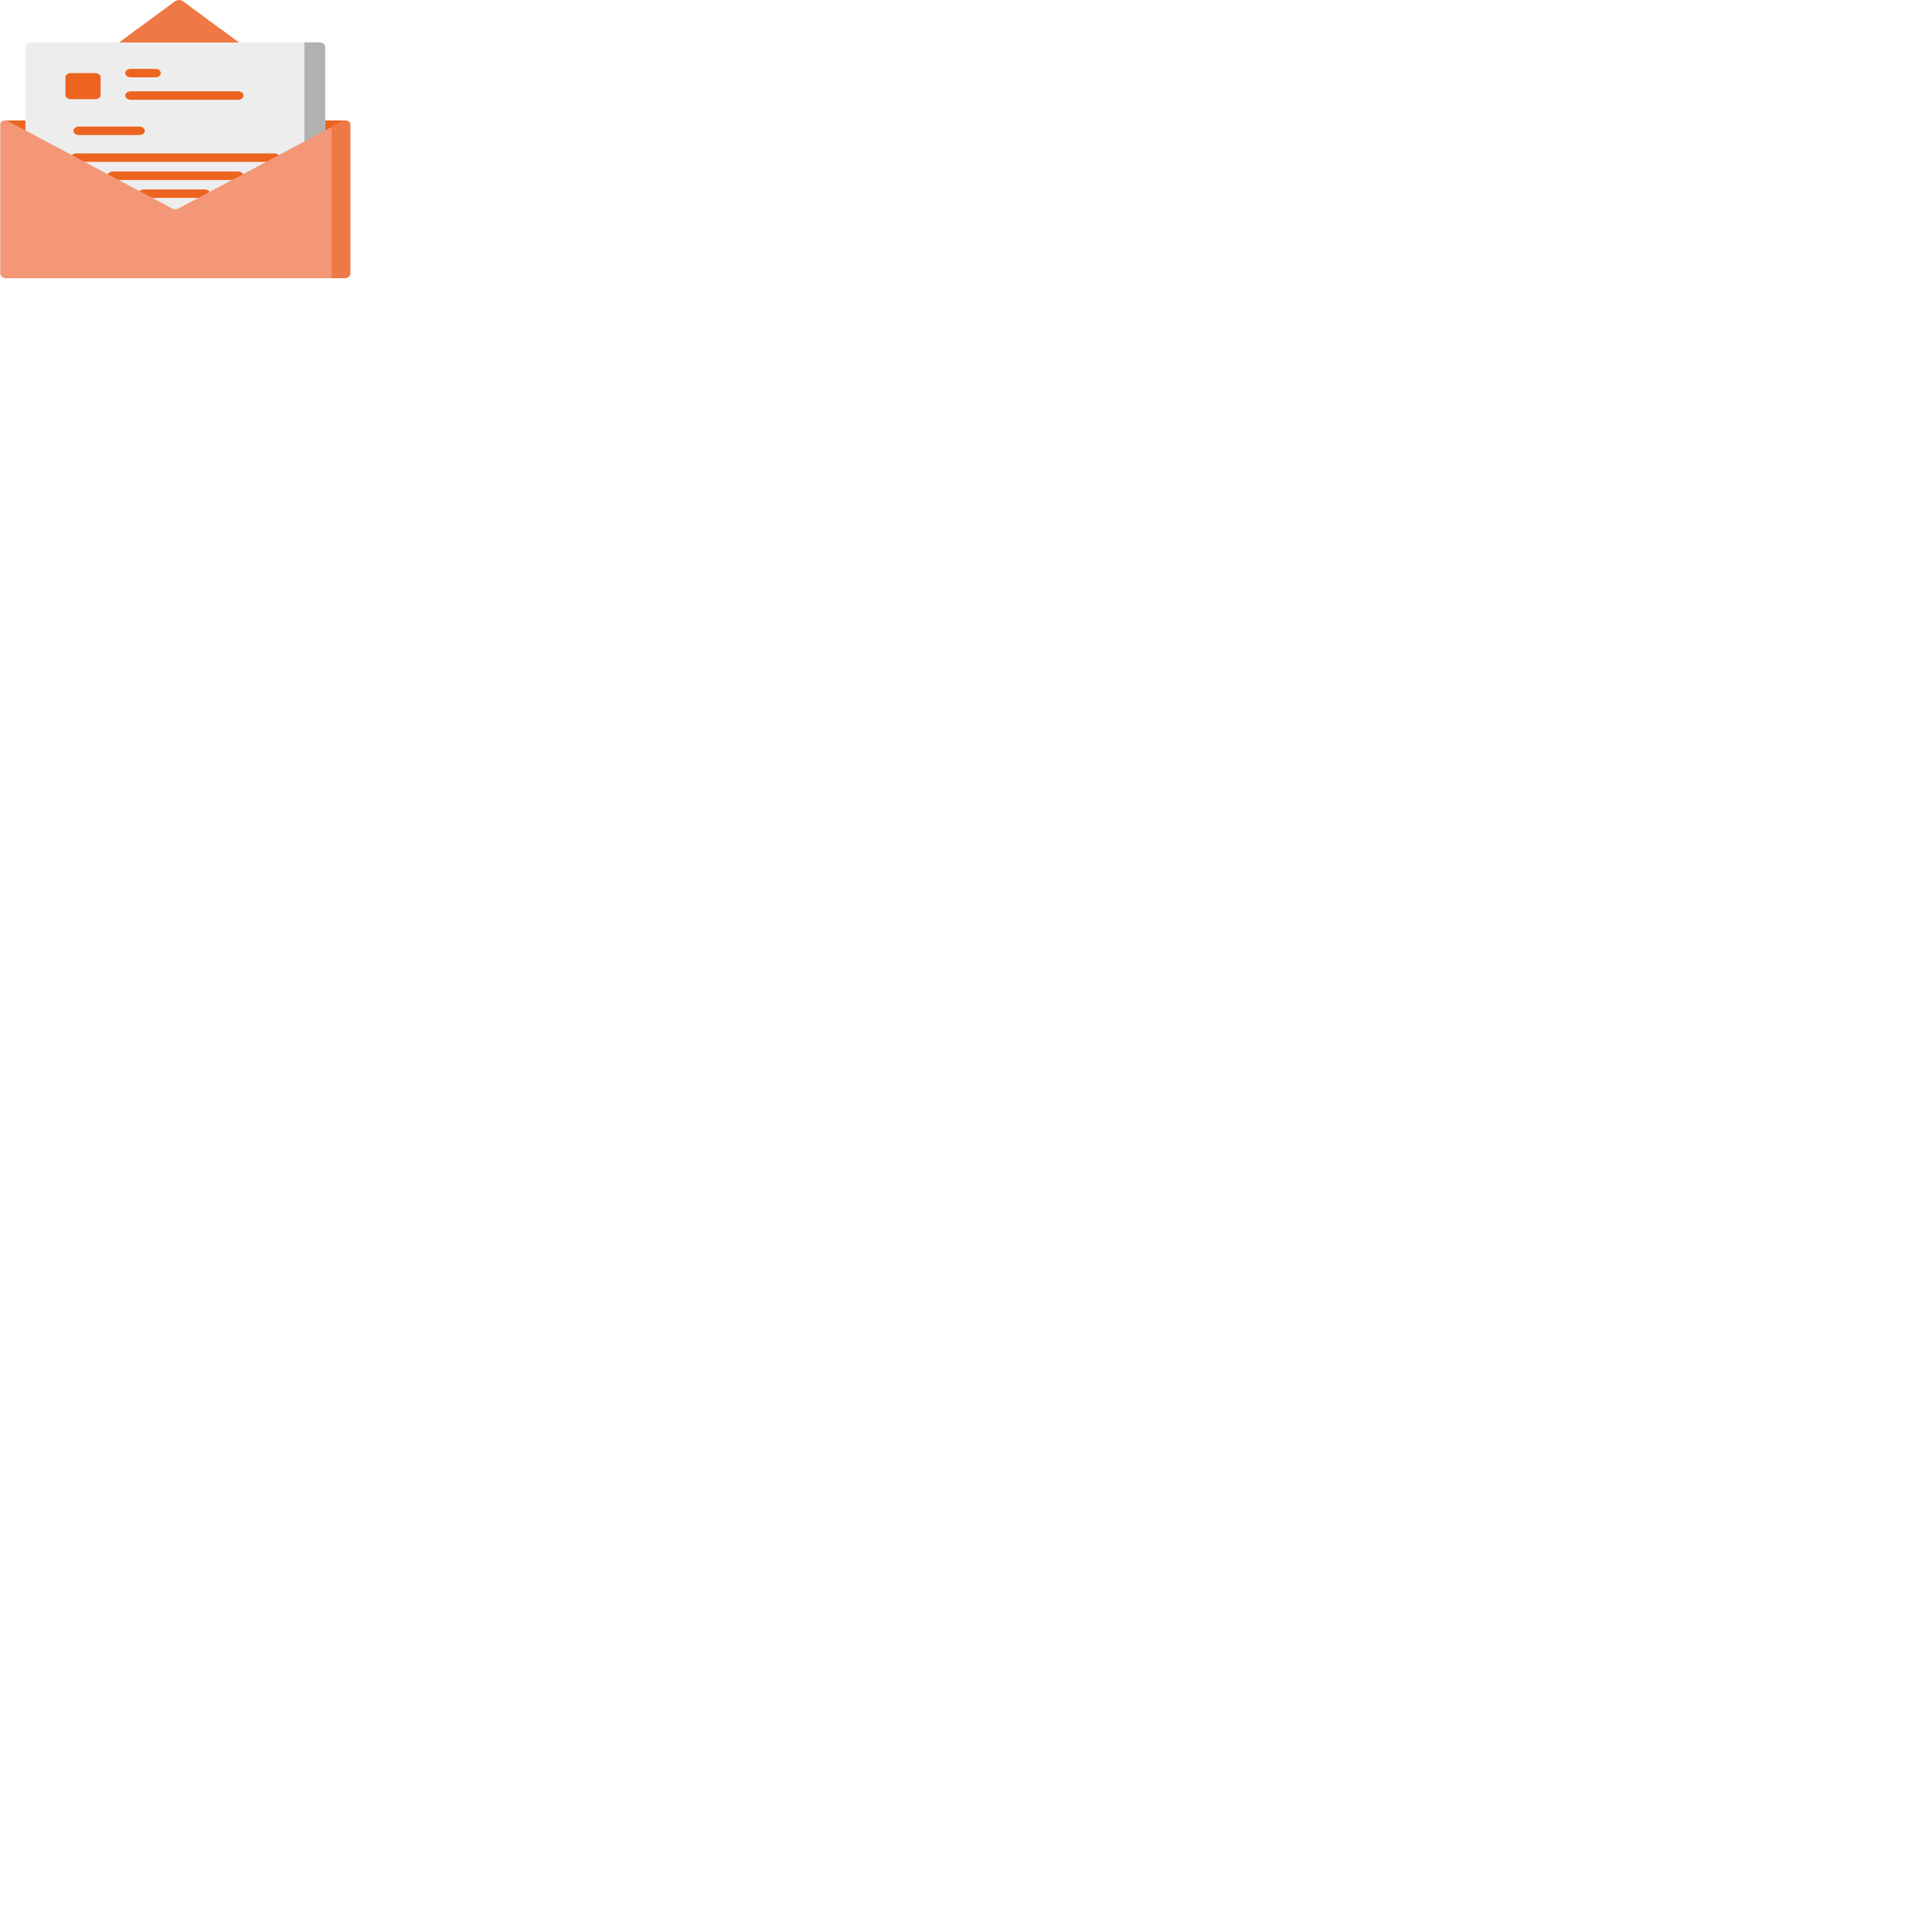
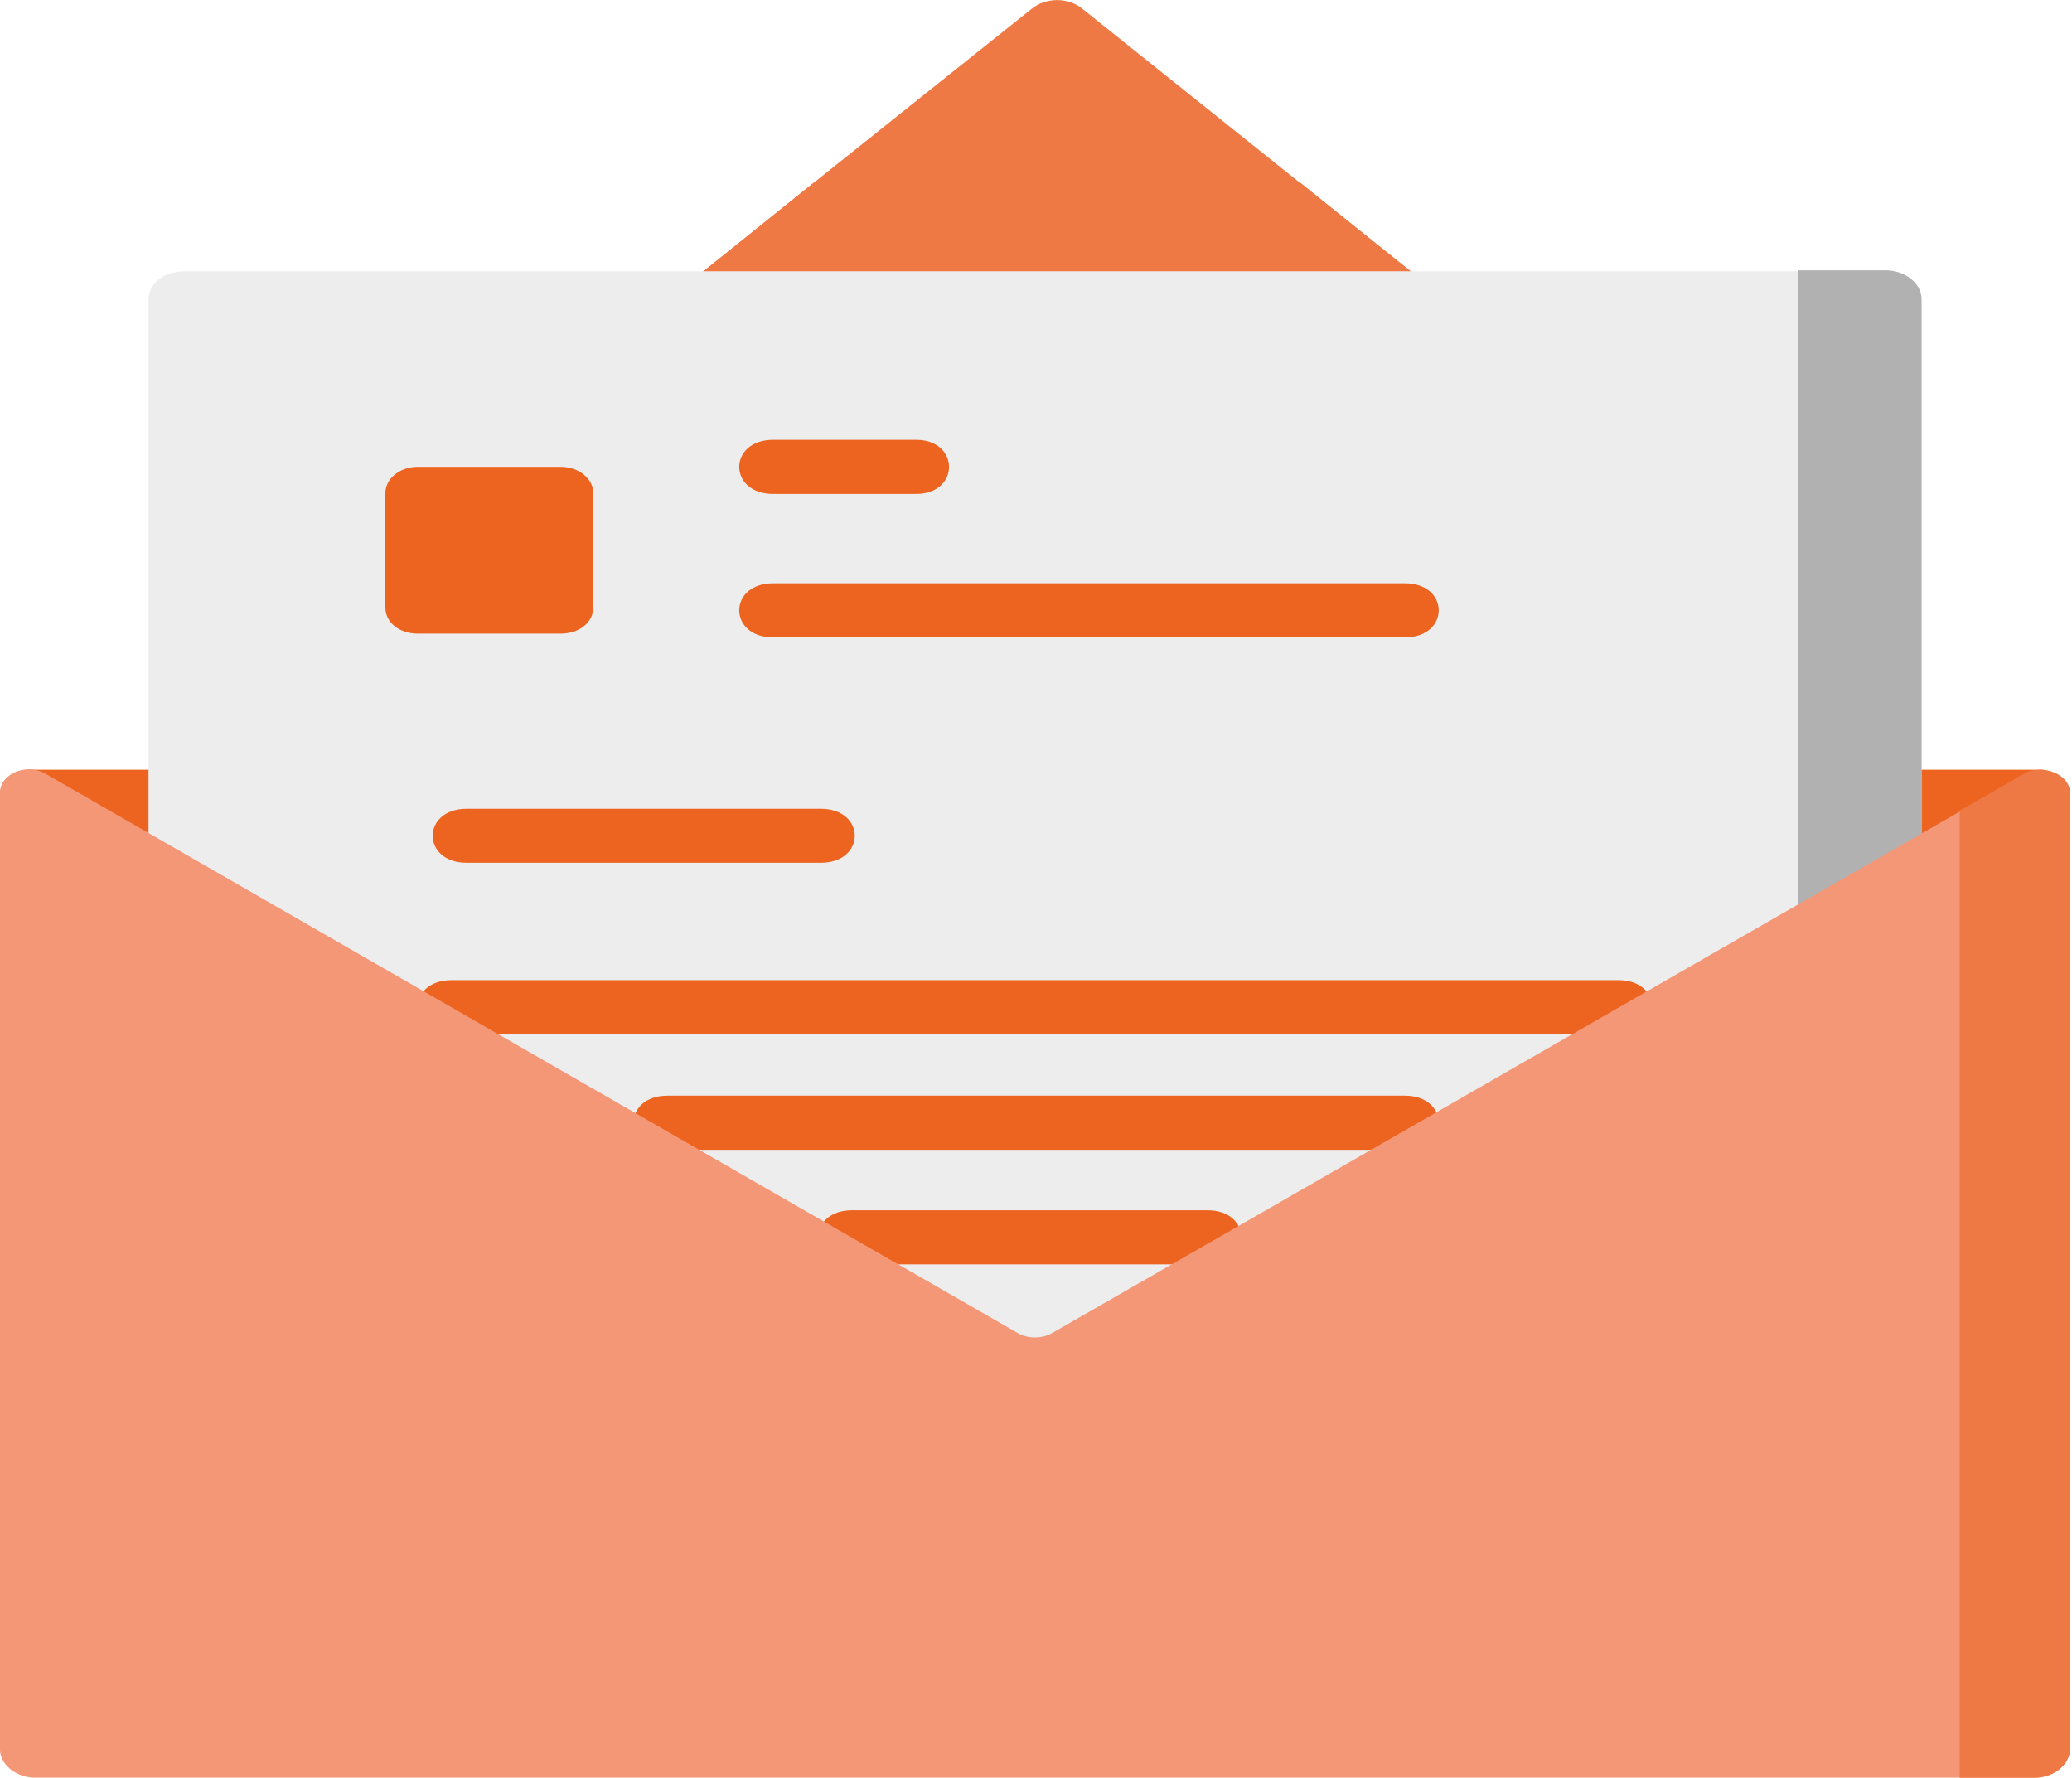
- <svg xmlns="http://www.w3.org/2000/svg" version="1.1" viewBox="0.0 0.0 100.0 100.0" fill="none" stroke="none" stroke-linecap="square" stroke-miterlimit="10">
+ <svg xmlns="http://www.w3.org/2000/svg" version="1.1" viewBox="0.0 0.0 116.577 100.0" fill="none" stroke="none" stroke-linecap="square" stroke-miterlimit="10">
  <clipPath id="p.0">
-     <path d="m0 0l100.0 0l0 100.0l-100.0 0l0 -100.0z" clip-rule="nonzero" />
+     <path d="m0 0l116.577 0l0 100.0l-116.577 0l0 -100.0z" clip-rule="nonzero" />
  </clipPath>
  <g clip-path="url(#p.0)">
-     <path fill="#000000" fill-opacity="0.0" d="m0 0l100.0 0l0 100.0l-100.0 0z" fill-rule="evenodd" />
-     <path fill="#ec641f" d="m0.248 6.236l-0.01 1.81l17.671 0l-0.01 -1.81z" fill-rule="evenodd" />
-     <path fill="#ef7945" d="m9.267 0.003c-0.079 0 -0.158 0.023 -0.22 0.069l-1.91 1.411l-1.462 1.087l7.184 0l-3.374 -2.498c-0.062 -0.046 -0.141 -0.069 -0.218 -0.069z" fill-rule="evenodd" />
-     <path fill="#ef7945" d="m7.137 1.482l-1.462 1.087l7.184 0l-1.464 -1.087z" fill-rule="evenodd" />
-     <path fill="#eeeded" d="m16.533 2.198c-0.006 0 -0.01 0.001 -0.016 0.001l-14.887 0c-0.173 0 -0.315 0.098 -0.315 0.226l0 10.557l15.517 0l0 -10.557c0 -0.124 -0.133 -0.227 -0.299 -0.227z" fill-rule="evenodd" />
-     <path fill="#b2b1b1" d="m15.754 2.191l0 10.791l1.078 0l0 -10.557c0 -0.128 -0.144 -0.234 -0.315 -0.234z" fill-rule="evenodd" />
-     <path fill="#ec641f" d="m3.966 7.941c-0.396 0 -0.396 0.438 0 0.438l10.213 0c0.397 0 0.397 -0.438 0 -0.438z" fill-rule="evenodd" />
-     <path fill="#ec641f" d="m5.856 8.877c-0.396 0 -0.396 0.438 0 0.438l6.453 0c0.396 0 0.396 -0.438 0 -0.438z" fill-rule="evenodd" />
-     <path fill="#ec641f" d="m7.472 9.805c-0.396 0 -0.396 0.438 0 0.438l3.11 0c0.396 0 0.396 -0.438 0 -0.438z" fill-rule="evenodd" />
-     <path fill="#f39777" d="m0.269 6.233c-0.13 0 -0.255 0.078 -0.255 0.191l0 7.743c0 0.127 0.142 0.234 0.315 0.234l17.488 0c0.173 0 0.315 -0.107 0.315 -0.234l0 -7.743c0 -0.109 -0.127 -0.187 -0.259 -0.187c-0.051 0 -0.101 0.011 -0.147 0.036l-0.56 0.302l-7.946 4.225c-0.045 0.023 -0.097 0.034 -0.147 0.034c-0.051 0 -0.103 -0.011 -0.148 -0.034l-8.504 -4.528c-0.047 -0.027 -0.1 -0.04 -0.152 -0.04z" fill-rule="evenodd" />
-     <path fill="#ef7945" d="m17.872 6.237c-0.051 0 -0.101 0.011 -0.146 0.036l-0.56 0.295l0 7.833l0.65 0c0.173 0 0.315 -0.107 0.315 -0.234l0 -7.743c0 -0.109 -0.127 -0.187 -0.259 -0.187z" fill-rule="evenodd" />
-     <path fill="#ec641f" d="m3.672 3.783c-0.163 0 -0.284 0.099 -0.284 0.212l0 0.928c0 0.121 0.122 0.211 0.284 0.211l1.25 0c0.163 0 0.286 -0.09 0.286 -0.211l0 -0.928c0 -0.113 -0.123 -0.212 -0.286 -0.212z" fill-rule="evenodd" />
-     <path fill="#ec641f" d="m6.782 3.564c-0.397 0 -0.397 0.438 0 0.438l1.25 0c0.385 0 0.385 -0.438 0 -0.438z" fill-rule="evenodd" />
-     <path fill="#ec641f" d="m6.782 4.726c-0.397 0 -0.397 0.438 0 0.438l5.527 0c0.396 0 0.396 -0.438 0 -0.438z" fill-rule="evenodd" />
-     <path fill="#ec641f" d="m4.1 6.553c-0.397 0 -0.397 0.437 0 0.437l3.098 0c0.397 0 0.397 -0.437 0 -0.437z" fill-rule="evenodd" />
+     <path fill="#000000" fill-opacity="0.0" d="m0 0l116.577 0l0 100.0l-116.577 0z" fill-rule="evenodd" />
+     <path fill="#ec641f" d="m1.501 43.3l-0.066 12.573l113.599 0l-0.066 -12.573z" fill-rule="evenodd" />
+     <path fill="#ef7945" d="m59.478 0.004c-0.509 0 -1.017 0.159 -1.413 0.476l-12.281 9.8l-9.399 7.549l46.185 0l-21.689 -17.349c-0.396 -0.317 -0.904 -0.476 -1.403 -0.476z" fill-rule="evenodd" />
+     <path fill="#ef7945" d="m45.784 10.28l-9.399 7.549l46.185 0l-9.409 -7.549z" fill-rule="evenodd" />
+     <path fill="#eeeded" d="m106.19 15.252c-0.038 0 -0.066 0.008 -0.104 0.008l-95.705 0c-1.111 0 -2.025 0.68 -2.025 1.572l0 73.324l99.755 0l0 -73.324c0 -0.861 -0.857 -1.579 -1.921 -1.579z" fill-rule="evenodd" />
+     <path fill="#b2b1b1" d="m101.181 15.207l0 74.949l6.932 0l0 -73.324c0 -0.892 -0.923 -1.625 -2.025 -1.625z" fill-rule="evenodd" />
+     <path fill="#ec641f" d="m25.403 55.14c-2.543 0 -2.543 3.045 0 3.045l65.652 0c2.552 0 2.552 -3.045 0 -3.045z" fill-rule="evenodd" />
+     <path fill="#ec641f" d="m37.553 61.638c-2.543 0 -2.543 3.045 0 3.045l41.486 0c2.543 0 2.543 -3.045 0 -3.045z" fill-rule="evenodd" />
+     <path fill="#ec641f" d="m47.941 68.084c-2.543 0 -2.543 3.045 0 3.045l19.994 0c2.543 0 2.543 -3.045 0 -3.045z" fill-rule="evenodd" />
+     <path fill="#f39777" d="m1.632 43.277c-0.838 0 -1.639 0.544 -1.639 1.33l0 53.776c0 0.884 0.914 1.625 2.025 1.625l112.422 0c1.111 0 2.025 -0.74 2.025 -1.625l0 -53.776c0 -0.756 -0.819 -1.3 -1.667 -1.3c-0.33 0 -0.65 0.076 -0.942 0.249l-3.598 2.101l-51.083 29.348c-0.292 0.159 -0.622 0.234 -0.942 0.234c-0.33 0 -0.659 -0.076 -0.951 -0.234l-54.671 -31.448c-0.301 -0.189 -0.64 -0.28 -0.979 -0.28z" fill-rule="evenodd" />
+     <path fill="#ef7945" d="m114.799 43.307c-0.33 0 -0.65 0.076 -0.942 0.249l-3.598 2.048l0 54.404l4.182 0c1.111 0 2.025 -0.74 2.025 -1.625l0 -53.776c0 -0.756 -0.819 -1.3 -1.667 -1.3z" fill-rule="evenodd" />
+     <path fill="#ec641f" d="m23.51 26.261c-1.045 0 -1.827 0.688 -1.827 1.473l0 6.445c0 0.839 0.782 1.466 1.827 1.466l8.033 0c1.045 0 1.836 -0.627 1.836 -1.466l0 -6.445c0 -0.786 -0.791 -1.473 -1.836 -1.473z" fill-rule="evenodd" />
+     <path fill="#ec641f" d="m43.505 24.742c-2.552 0 -2.552 3.045 0 3.045l8.033 0c2.477 0 2.477 -3.045 0 -3.045z" fill-rule="evenodd" />
+     <path fill="#ec641f" d="m43.505 32.812c-2.552 0 -2.552 3.045 0 3.045l35.534 0c2.543 0 2.543 -3.045 0 -3.045z" fill-rule="evenodd" />
+     <path fill="#ec641f" d="m26.26 45.499c-2.552 0 -2.552 3.038 0 3.038l19.919 0c2.552 0 2.552 -3.038 0 -3.038z" fill-rule="evenodd" />
  </g>
</svg>
